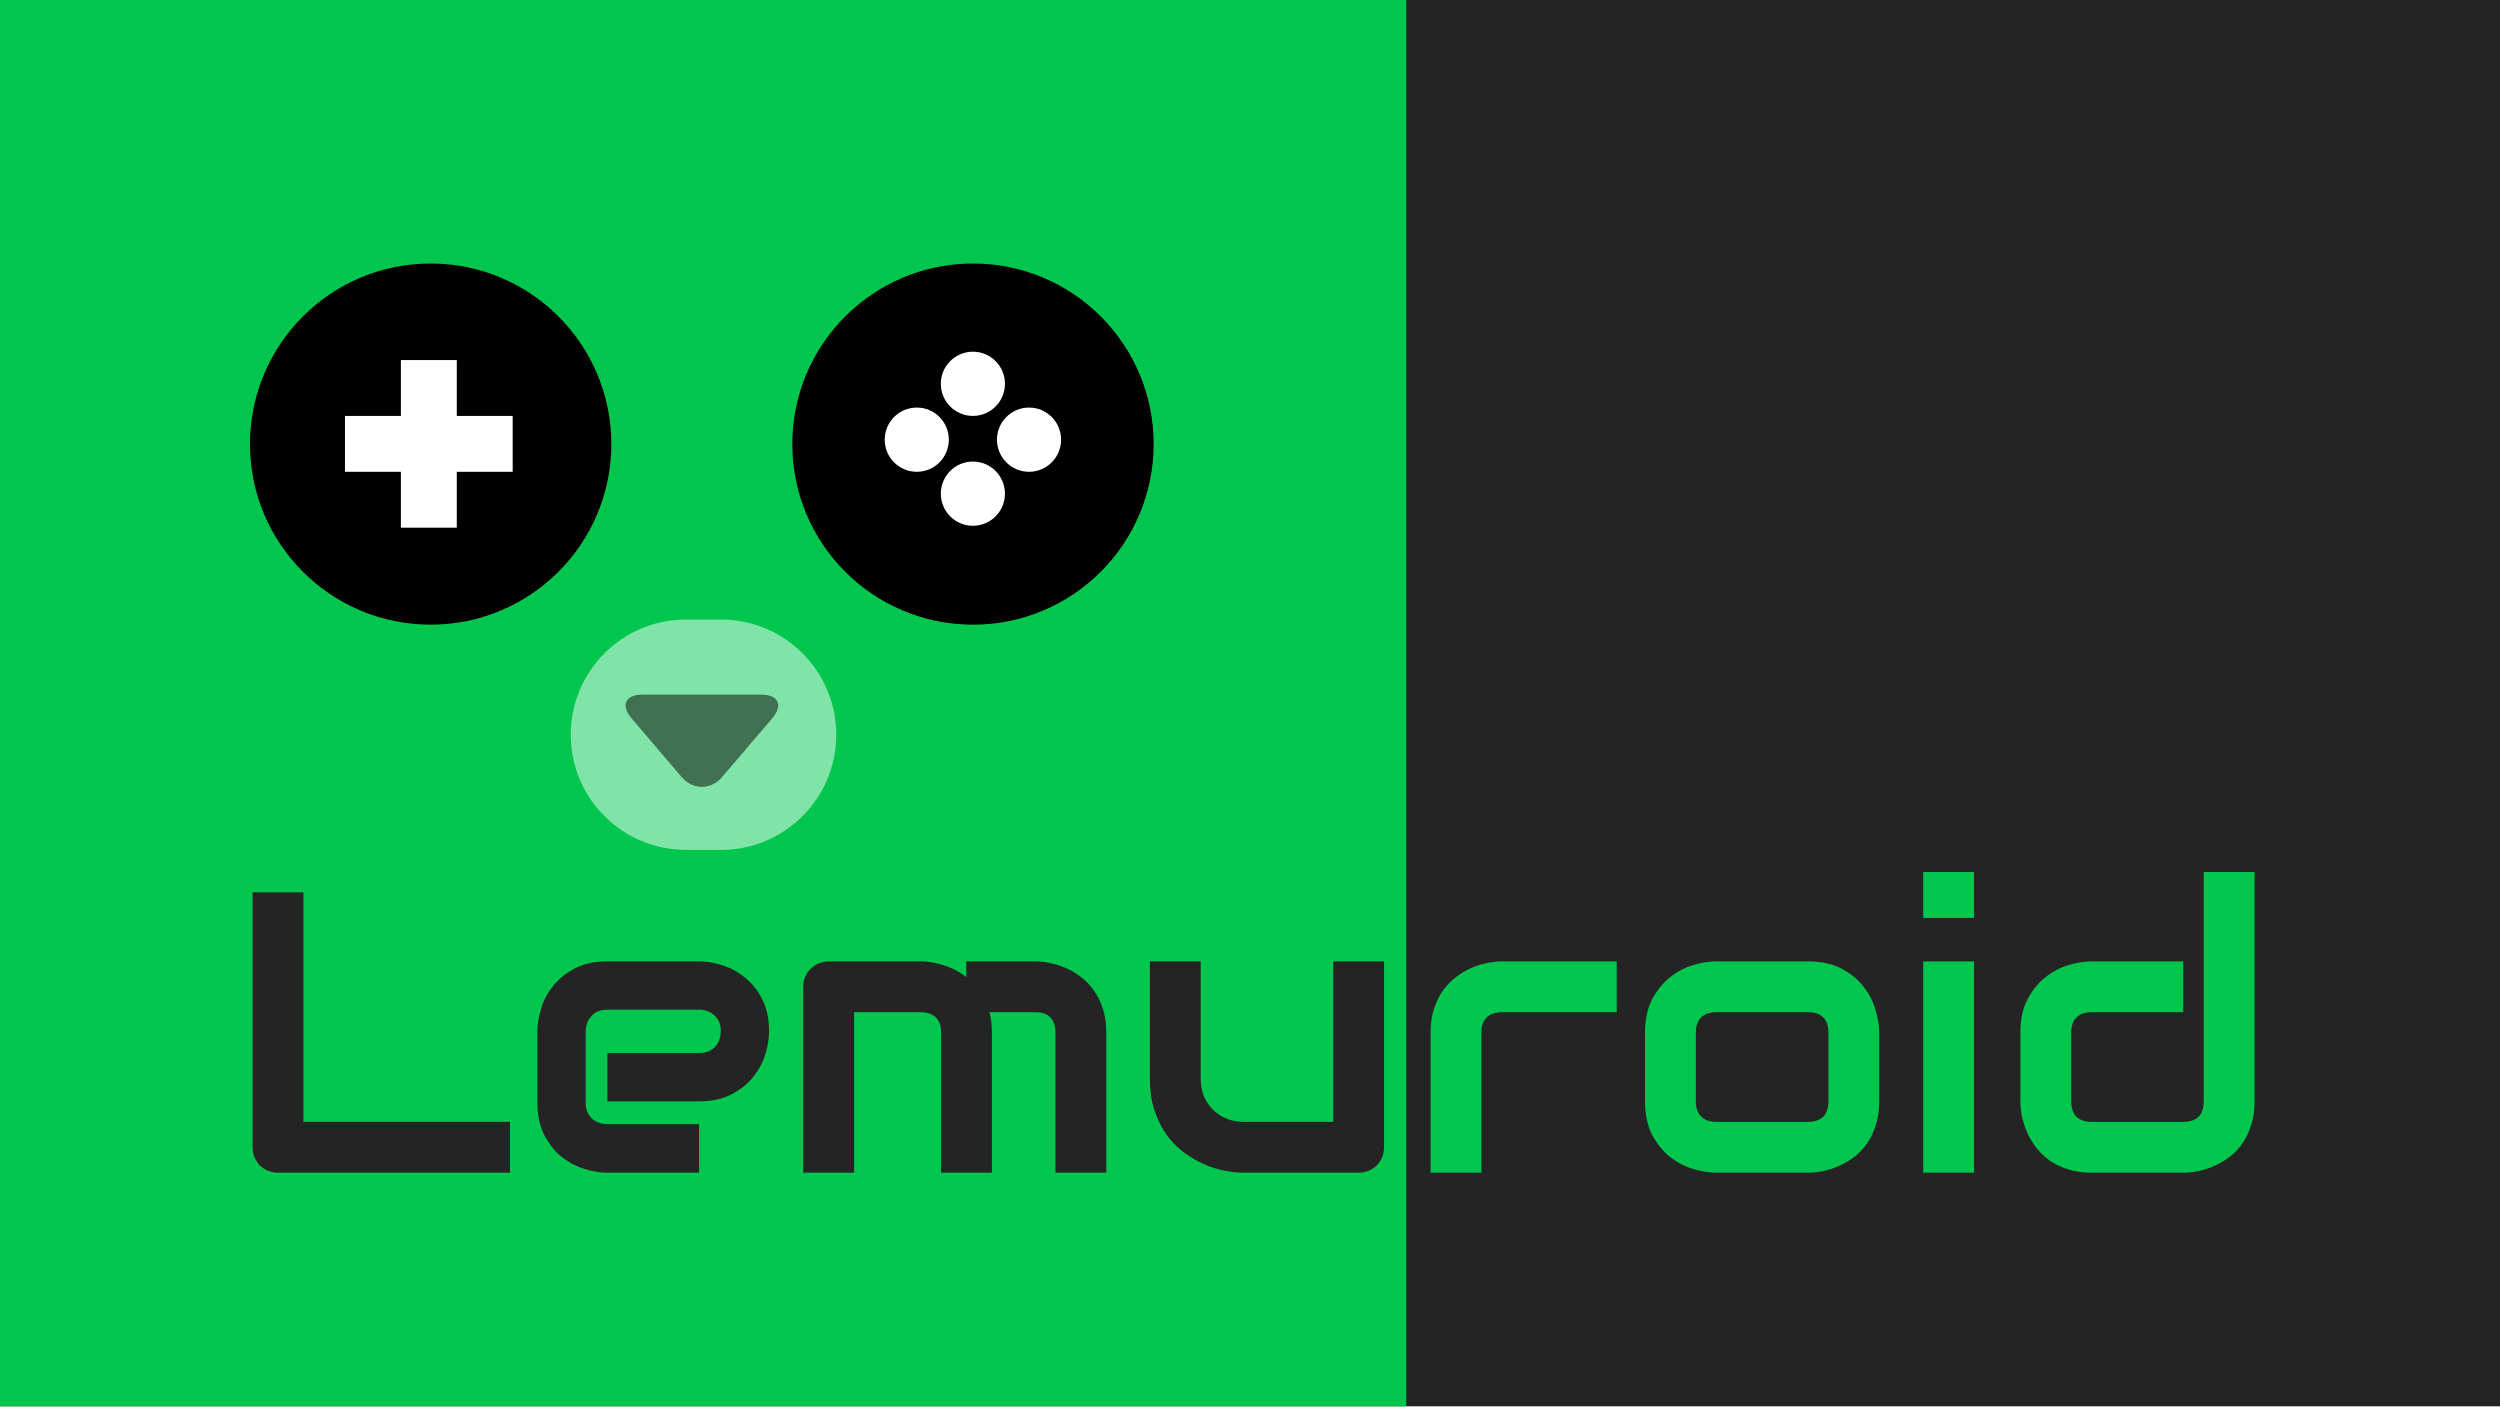
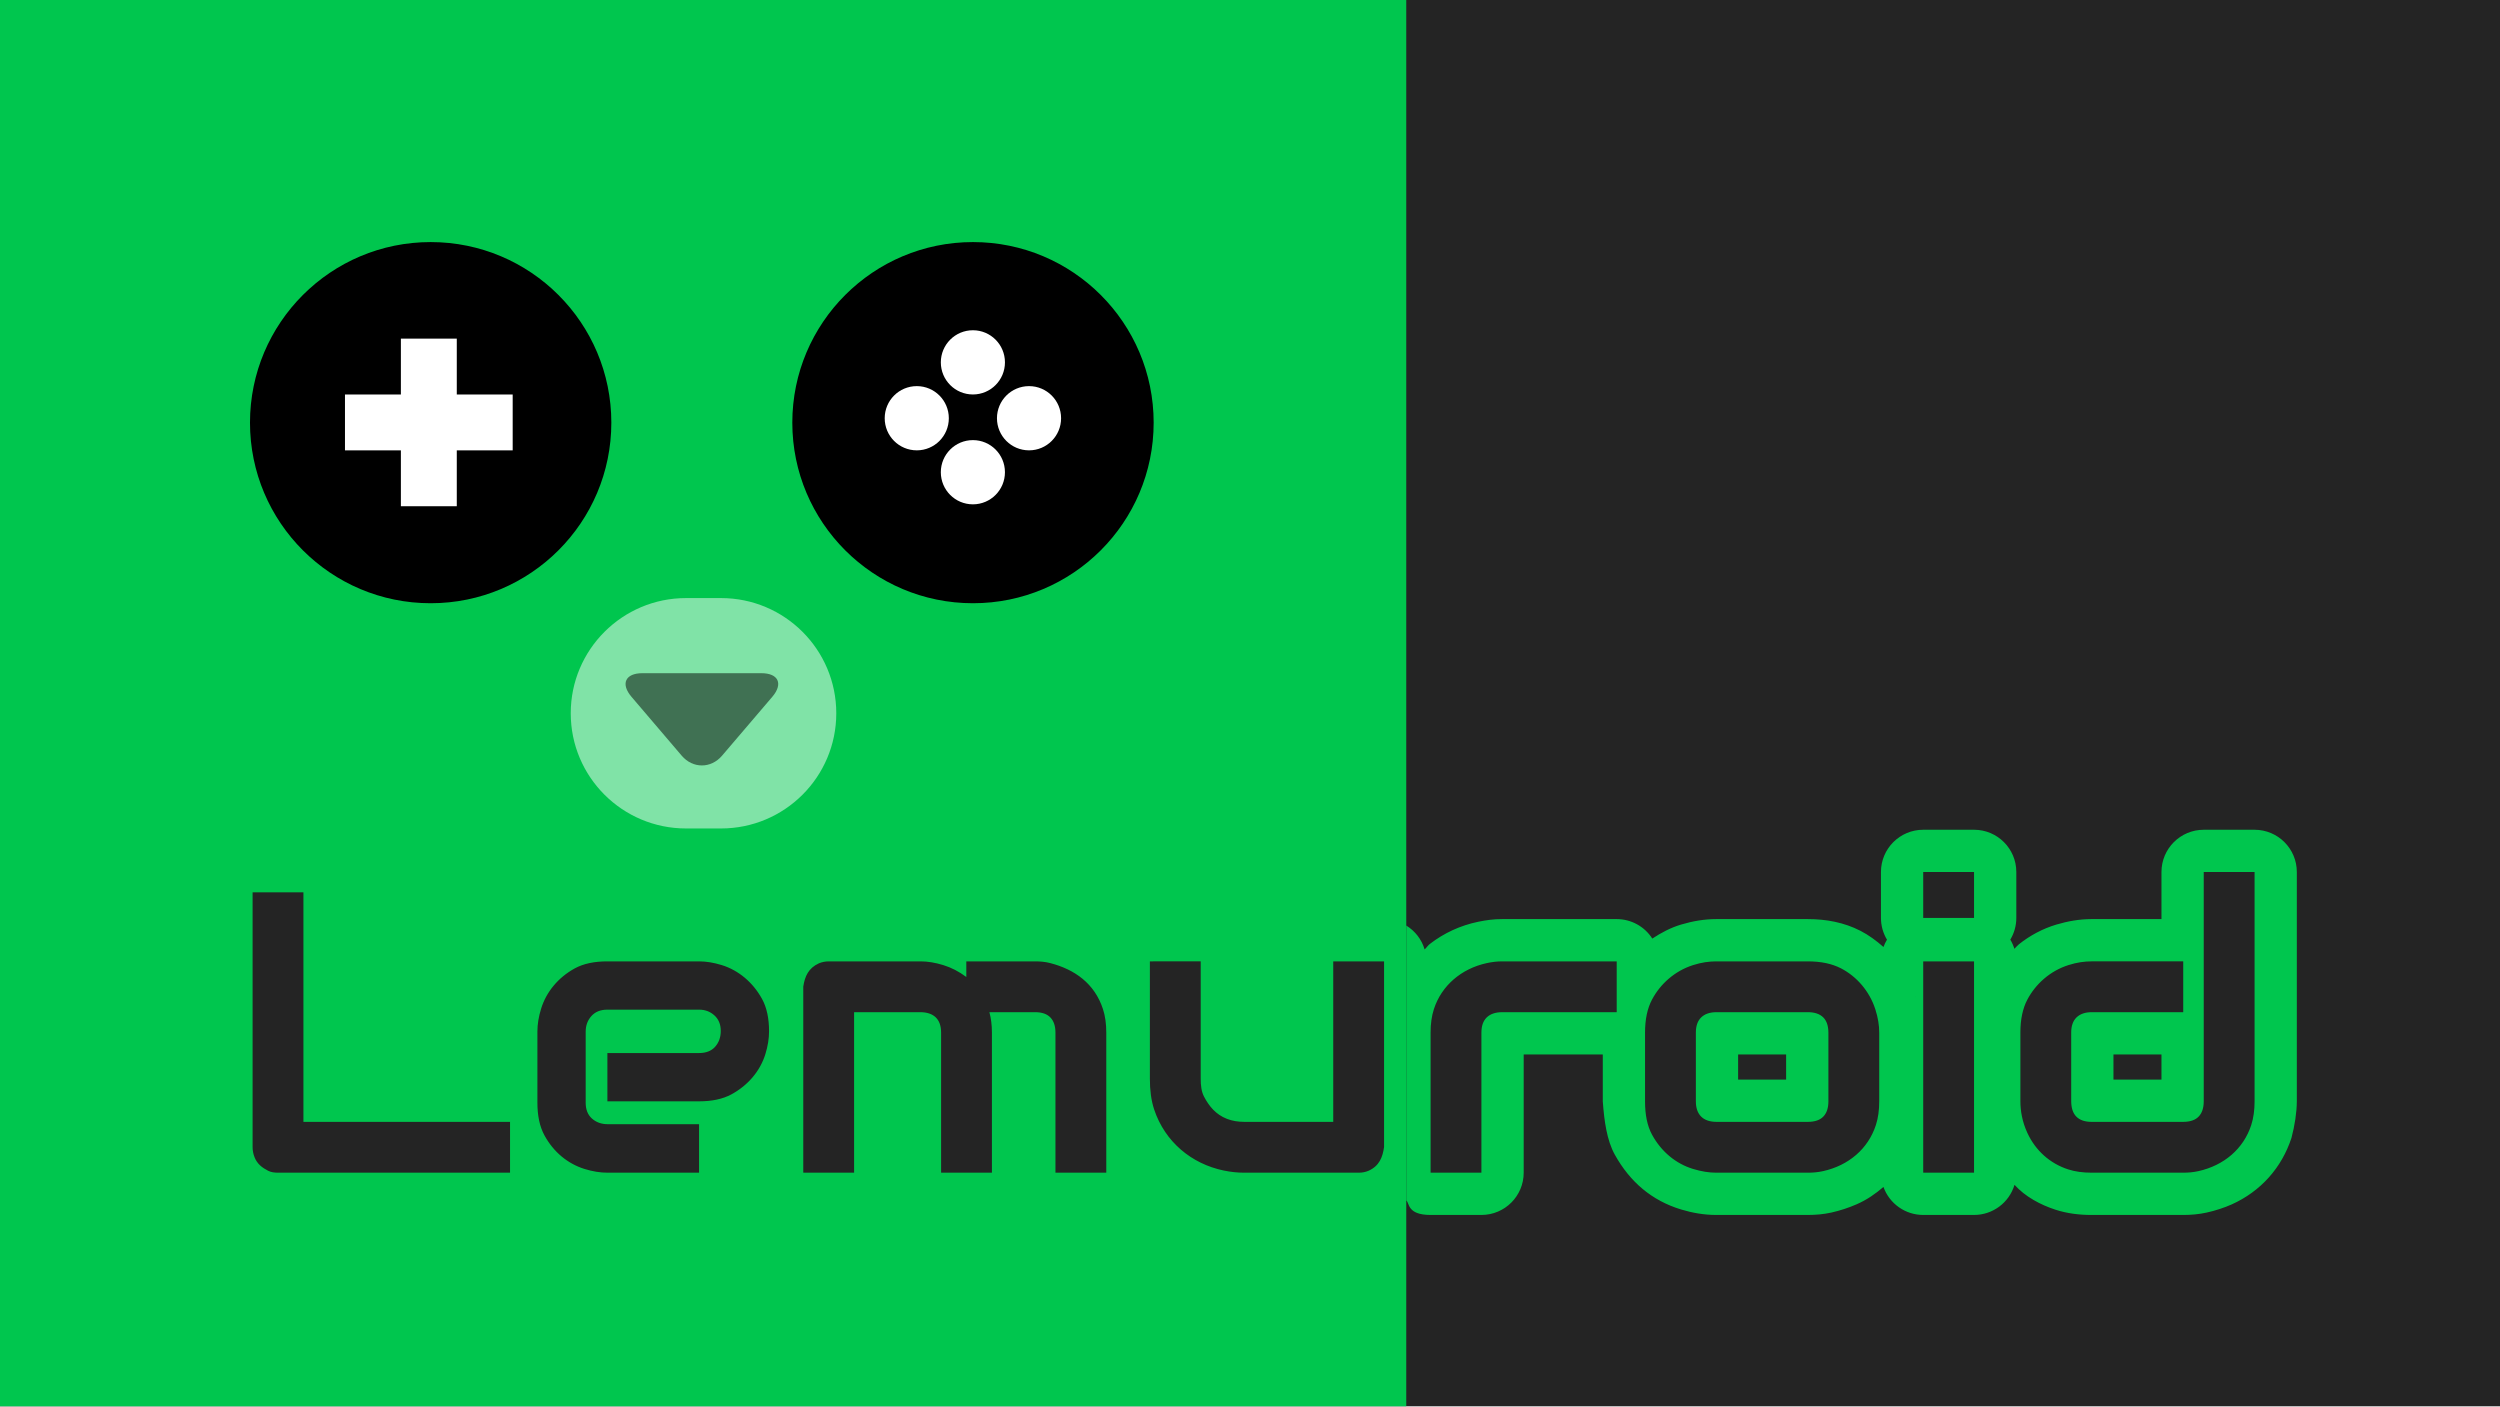
<svg xmlns="http://www.w3.org/2000/svg" version="1.1" id="Capa_1" x="0px" y="0px" viewBox="0 0 320 180" xml:space="preserve" width="320" height="180">
  <defs id="defs121" />
  <rect style="opacity:1;fill:#242424;fill-opacity:1;stroke:none;stroke-width:0.999;stroke-linejoin:round;stroke-opacity:1" id="rect843" width="320" height="180" x="0" y="0" />
-   <g id="g88">
- </g>
  <rect style="fill:#00c64e;fill-opacity:1;stroke:none;stroke-width:0.999;stroke-linejoin:round;stroke-opacity:1" id="rect843-3" width="180" height="180" x="-6.7735596e-06" y="-7.798954e-07" />
-   <g id="g913">
-     <ellipse style="clip-rule:evenodd;fill:#000000;fill-opacity:1;fill-rule:evenodd;stroke-width:1.433" cx="55.125" cy="56.844" id="circle42-7" rx="23.126" ry="23.114" />
-     <ellipse style="clip-rule:evenodd;fill:#000000;fill-opacity:1;fill-rule:evenodd;stroke-width:1.433" cx="124.542" cy="56.844" id="circle56-3" rx="23.126" ry="23.114" />
-     <path style="clip-rule:evenodd;fill:#ffffff;fill-opacity:1;fill-rule:evenodd;stroke:none;stroke-width:0.956" d="m 120.426,49.126 c 0,-2.265 1.832,-4.109 4.106,-4.109 2.273,0 4.102,1.844 4.102,4.109 0,2.269 -1.829,4.111 -4.102,4.111 -2.274,-0.001 -4.106,-1.842 -4.106,-4.111 z" id="path62-6" />
-     <path id="path252-2" d="m 120.425,63.188 c 0,-2.265 1.832,-4.109 4.106,-4.109 2.273,0 4.102,1.844 4.102,4.109 0,2.269 -1.829,4.111 -4.102,4.111 -2.274,-0.001 -4.106,-1.842 -4.106,-4.111 z" style="clip-rule:evenodd;fill:#ffffff;fill-opacity:1;fill-rule:evenodd;stroke:none;stroke-width:0.956" />
-     <path style="clip-rule:evenodd;fill:#ffffff;fill-opacity:1;fill-rule:evenodd;stroke:none;stroke-width:0.956" d="m 127.611,56.278 c 0,-2.265 1.832,-4.109 4.106,-4.109 2.273,0 4.102,1.844 4.102,4.109 0,2.269 -1.829,4.111 -4.102,4.111 -2.274,-0.001 -4.106,-1.842 -4.106,-4.111 z" id="path254-9" />
-     <path style="clip-rule:evenodd;fill:#ffffff;fill-opacity:1;fill-rule:evenodd;stroke:none;stroke-width:0.956" d="m 113.242,56.278 c 0,-2.265 1.832,-4.109 4.106,-4.109 2.273,0 4.102,1.844 4.102,4.109 0,2.269 -1.829,4.111 -4.102,4.111 -2.274,-0.001 -4.106,-1.842 -4.106,-4.111 z" id="path256-1" />
-     <path id="path74-2" d="m 107.044,94.043 c 0,8.144 -6.605,14.745 -14.753,14.745 h -4.483 c -8.146,0 -14.753,-6.601 -14.753,-14.745 v 0 c 0,-8.144 6.607,-14.745 14.753,-14.745 h 4.483 c 8.148,0 14.753,6.601 14.753,14.745 z" style="clip-rule:evenodd;opacity:0.5;fill:#ffffff;fill-opacity:1;fill-rule:evenodd;stroke-width:1.433" />
-     <path id="path76-0" d="m 80.831,91.936 c -1.42,-1.664 -0.79,-3.023 1.396,-3.023 h 15.229 c 2.188,0 2.816,1.362 1.396,3.025 l -6.43,7.534 c -1.42,1.664 -3.743,1.664 -5.163,0 z" style="clip-rule:evenodd;opacity:0.5;fill:#000000;fill-opacity:1;fill-rule:evenodd;stroke-width:1.433" />
-     <rect style="fill:#ffffff;fill-opacity:1;stroke:none;stroke-width:0;stroke-miterlimit:4;stroke-dasharray:none;stroke-opacity:1;paint-order:markers stroke fill" id="rect258-3" width="7.155" height="21.454" x="51.313" y="46.089" />
-     <rect y="-65.623" x="53.24" height="21.466" width="7.151" id="rect1065-6" style="fill:#ffffff;fill-opacity:1;stroke:none;stroke-width:0;stroke-miterlimit:4;stroke-dasharray:none;stroke-opacity:1;paint-order:markers stroke fill" transform="rotate(90)" />
-   </g>
-   <path id="path1065" style="font-style:normal;font-variant:normal;font-weight:normal;font-stretch:normal;font-size:51.245px;line-height:1.25;font-family:Audiowide;-inkscape-font-specification:Audiowide;letter-spacing:0px;word-spacing:0px;fill:#00c64e;fill-opacity:1;stroke:none;stroke-width:1" d="M 246.172 111.619 L 246.172 117.498 L 252.678 117.498 L 252.678 111.619 L 246.172 111.619 z M 282.078 111.619 L 282.078 140.969 C 282.078 141.82 281.861 142.471 281.428 142.922 C 280.994 143.372 280.335 143.598 279.451 143.598 L 267.715 143.598 C 266.864 143.598 266.214 143.372 265.764 142.922 C 265.33 142.471 265.113 141.804 265.113 140.92 L 265.113 132.162 C 265.113 131.311 265.339 130.668 265.789 130.234 C 266.239 129.784 266.898 129.559 267.766 129.559 L 279.451 129.559 L 279.451 123.055 L 267.715 123.055 C 266.814 123.055 265.831 123.212 264.764 123.529 C 263.696 123.846 262.703 124.371 261.785 125.105 C 260.884 125.823 260.125 126.766 259.508 127.934 C 258.907 129.085 258.607 130.494 258.607 132.162 L 258.607 140.969 C 258.607 141.569 258.675 142.221 258.809 142.922 C 258.959 143.606 259.182 144.289 259.482 144.973 C 259.783 145.64 260.168 146.283 260.635 146.9 C 261.119 147.518 261.694 148.067 262.361 148.551 C 263.045 149.018 263.829 149.394 264.713 149.678 C 265.597 149.961 266.597 150.104 267.715 150.104 L 279.451 150.104 C 280.068 150.104 280.718 150.036 281.402 149.902 C 282.103 149.752 282.788 149.527 283.455 149.227 C 284.139 148.926 284.789 148.543 285.406 148.076 C 286.023 147.592 286.566 147.017 287.033 146.35 C 287.5 145.666 287.875 144.882 288.158 143.998 C 288.442 143.097 288.584 142.086 288.584 140.969 L 288.584 111.619 L 282.078 111.619 z M 192.248 123.055 C 191.648 123.055 190.998 123.129 190.297 123.279 C 189.613 123.413 188.93 123.629 188.246 123.93 C 187.579 124.23 186.936 124.622 186.318 125.105 C 185.701 125.573 185.15 126.148 184.666 126.832 C 184.199 127.499 183.825 128.274 183.541 129.158 C 183.257 130.042 183.115 131.044 183.115 132.162 L 183.115 150.104 L 189.621 150.104 L 189.621 132.162 C 189.621 131.311 189.846 130.668 190.297 130.234 C 190.747 129.784 191.415 129.559 192.299 129.559 L 206.938 129.559 L 206.938 123.055 L 192.248 123.055 z M 219.674 123.055 C 218.773 123.055 217.788 123.212 216.721 123.529 C 215.653 123.846 214.66 124.371 213.742 125.105 C 212.841 125.823 212.082 126.766 211.465 127.934 C 210.864 129.085 210.564 130.494 210.564 132.162 L 210.564 140.969 C 210.564 142.654 210.864 144.08 211.465 145.248 C 212.082 146.399 212.841 147.342 213.742 148.076 C 214.66 148.793 215.653 149.31 216.721 149.627 C 217.788 149.944 218.773 150.104 219.674 150.104 L 231.408 150.104 C 232.025 150.104 232.675 150.036 233.359 149.902 C 234.06 149.752 234.745 149.527 235.412 149.227 C 236.096 148.926 236.746 148.543 237.363 148.076 C 237.98 147.592 238.523 147.017 238.99 146.35 C 239.457 145.666 239.832 144.882 240.115 143.998 C 240.399 143.097 240.541 142.086 240.541 140.969 L 240.541 132.162 C 240.541 131.245 240.375 130.251 240.041 129.184 C 239.724 128.116 239.208 127.133 238.49 126.232 C 237.773 125.315 236.83 124.556 235.662 123.955 C 234.494 123.355 233.076 123.055 231.408 123.055 L 219.674 123.055 z M 246.172 123.055 L 246.172 150.104 L 252.678 150.104 L 252.678 123.055 L 246.172 123.055 z M 219.723 129.559 L 231.408 129.559 C 232.259 129.559 232.909 129.777 233.359 130.211 C 233.81 130.645 234.035 131.31 234.035 132.211 L 234.035 140.969 C 234.035 141.82 233.818 142.471 233.385 142.922 C 232.951 143.372 232.292 143.598 231.408 143.598 L 219.723 143.598 C 218.855 143.598 218.196 143.372 217.746 142.922 C 217.296 142.471 217.07 141.82 217.07 140.969 L 217.07 132.162 C 217.07 131.311 217.296 130.668 217.746 130.234 C 218.196 129.784 218.855 129.559 219.723 129.559 z " />
-   <path id="path1074" style="font-style:normal;font-variant:normal;font-weight:normal;font-stretch:normal;font-size:51.245px;line-height:1.25;font-family:Audiowide;-inkscape-font-specification:Audiowide;letter-spacing:0px;word-spacing:0px;fill:#242424;fill-opacity:1;stroke:none;stroke-width:1" d="M 32.332 114.221 L 32.332 146.824 C 32.332 147.291 32.415 147.727 32.582 148.127 C 32.749 148.527 32.974 148.877 33.258 149.178 C 33.558 149.461 33.908 149.685 34.309 149.852 C 34.709 150.018 35.142 150.104 35.609 150.104 L 65.285 150.104 L 65.285 143.598 L 38.838 143.598 L 38.838 114.221 L 32.332 114.221 z M 77.746 123.055 C 76.111 123.055 74.719 123.355 73.568 123.955 C 72.434 124.556 71.508 125.306 70.791 126.207 C 70.09 127.091 69.581 128.058 69.264 129.109 C 68.947 130.144 68.789 131.111 68.789 132.012 L 68.789 141.145 C 68.789 142.779 69.089 144.173 69.689 145.324 C 70.29 146.459 71.032 147.384 71.916 148.102 C 72.817 148.802 73.786 149.31 74.82 149.627 C 75.871 149.944 76.845 150.104 77.746 150.104 L 89.482 150.104 L 89.482 143.896 L 77.797 143.896 C 76.996 143.896 76.32 143.656 75.77 143.172 C 75.236 142.688 74.969 142.012 74.969 141.145 L 74.969 132.062 C 74.969 131.262 75.212 130.594 75.695 130.061 C 76.179 129.51 76.862 129.234 77.746 129.234 L 89.482 129.234 C 90.25 129.234 90.9 129.475 91.434 129.959 C 91.984 130.443 92.26 131.11 92.26 131.961 C 92.26 132.762 92.019 133.438 91.535 133.988 C 91.051 134.522 90.367 134.789 89.482 134.789 L 77.746 134.789 L 77.746 140.969 L 89.482 140.969 C 91.117 140.969 92.502 140.669 93.637 140.068 C 94.788 139.468 95.713 138.726 96.414 137.842 C 97.131 136.941 97.648 135.974 97.965 134.939 C 98.282 133.889 98.439 132.913 98.439 132.012 C 98.439 130.377 98.14 128.992 97.539 127.857 C 96.939 126.706 96.188 125.781 95.287 125.08 C 94.403 124.363 93.436 123.846 92.385 123.529 C 91.351 123.212 90.383 123.055 89.482 123.055 L 77.746 123.055 z M 106.098 123.055 C 105.647 123.055 105.221 123.138 104.82 123.305 C 104.42 123.472 104.07 123.704 103.77 124.004 C 103.469 124.287 103.237 124.631 103.07 125.031 C 102.903 125.415 102.818 125.831 102.818 126.281 L 102.818 150.104 L 109.324 150.104 L 109.324 129.559 L 117.783 129.559 C 118.667 129.559 119.335 129.784 119.785 130.234 C 120.236 130.668 120.459 131.311 120.459 132.162 L 120.459 150.104 L 126.965 150.104 L 126.965 132.162 C 126.965 131.228 126.857 130.359 126.641 129.559 L 132.496 129.559 C 133.38 129.559 134.03 129.784 134.447 130.234 C 134.881 130.668 135.098 131.311 135.098 132.162 L 135.098 150.104 L 141.604 150.104 L 141.604 132.162 C 141.604 131.044 141.461 130.042 141.178 129.158 C 140.894 128.274 140.52 127.499 140.053 126.832 C 139.586 126.148 139.043 125.573 138.426 125.105 C 137.809 124.622 137.159 124.23 136.475 123.93 C 135.807 123.629 135.131 123.413 134.447 123.279 C 133.763 123.129 133.113 123.055 132.496 123.055 L 123.688 123.055 L 123.688 125.055 C 122.753 124.354 121.769 123.846 120.734 123.529 C 119.7 123.212 118.733 123.055 117.832 123.055 L 106.098 123.055 z M 147.184 123.055 L 147.184 138.066 C 147.184 139.534 147.367 140.854 147.734 142.021 C 148.118 143.189 148.619 144.222 149.236 145.123 C 149.854 146.007 150.569 146.767 151.387 147.4 C 152.221 148.018 153.081 148.534 153.965 148.951 C 154.849 149.352 155.742 149.645 156.643 149.828 C 157.56 150.012 158.418 150.104 159.219 150.104 L 173.932 150.104 C 174.382 150.104 174.8 150.018 175.184 149.852 C 175.584 149.685 175.925 149.461 176.209 149.178 C 176.509 148.877 176.743 148.527 176.91 148.127 C 177.077 147.727 177.16 147.291 177.16 146.824 L 177.16 123.055 L 170.654 123.055 L 170.654 143.598 L 159.27 143.598 C 158.486 143.598 157.752 143.471 157.068 143.221 C 156.401 142.954 155.817 142.579 155.316 142.096 C 154.816 141.612 154.416 141.036 154.115 140.369 C 153.832 139.685 153.689 138.917 153.689 138.066 L 153.689 123.055 L 147.184 123.055 z " />
+   <ellipse style="clip-rule:evenodd;fill:#000000;fill-opacity:1;fill-rule:evenodd;stroke-width:1.433;stroke:none" cx="55.125" cy="54.1" id="circle42-7" rx="23.126" ry="23.114" />
+   <ellipse style="clip-rule:evenodd;fill:#000000;fill-opacity:1;fill-rule:evenodd;stroke-width:1.433;stroke:none" cx="124.542" cy="54.1" id="circle56-3" rx="23.126" ry="23.114" />
+   <path style="clip-rule:evenodd;fill:#ffffff;fill-opacity:1;fill-rule:evenodd;stroke:none;stroke-width:0.956" d="m 120.426,46.381 c 0,-2.265 1.832,-4.109 4.106,-4.109 2.273,0 4.102,1.844 4.102,4.109 0,2.269 -1.829,4.111 -4.102,4.111 -2.274,-0.001 -4.106,-1.842 -4.106,-4.111 z" id="path62-6" />
+   <path id="path252-2" d="m 120.425,60.444 c 0,-2.265 1.832,-4.109 4.106,-4.109 2.273,0 4.102,1.844 4.102,4.109 0,2.269 -1.829,4.111 -4.102,4.111 -2.274,-0.001 -4.106,-1.842 -4.106,-4.111 z" style="clip-rule:evenodd;fill:#ffffff;fill-opacity:1;fill-rule:evenodd;stroke:none;stroke-width:0.956" />
+   <path style="clip-rule:evenodd;fill:#ffffff;fill-opacity:1;fill-rule:evenodd;stroke:none;stroke-width:0.956" d="m 127.611,53.533 c 0,-2.265 1.832,-4.109 4.106,-4.109 2.273,0 4.102,1.844 4.102,4.109 0,2.269 -1.829,4.111 -4.102,4.111 -2.274,-0.001 -4.106,-1.842 -4.106,-4.111 z" id="path254-9" />
+   <path style="clip-rule:evenodd;fill:#ffffff;fill-opacity:1;fill-rule:evenodd;stroke:none;stroke-width:0.956" d="m 113.242,53.533 c 0,-2.265 1.832,-4.109 4.106,-4.109 2.273,0 4.102,1.844 4.102,4.109 0,2.269 -1.829,4.111 -4.102,4.111 -2.274,-0.001 -4.106,-1.842 -4.106,-4.111 z" id="path256-1" />
+   <path id="path74-2" d="m 107.044,91.299 c 0,8.144 -6.605,14.745 -14.753,14.745 h -4.483 c -8.146,0 -14.753,-6.601 -14.753,-14.745 v 0 c 0,-8.144 6.607,-14.745 14.753,-14.745 h 4.483 c 8.148,0 14.753,6.601 14.753,14.745 z" style="clip-rule:evenodd;opacity:0.5;fill:#ffffff;fill-opacity:1;fill-rule:evenodd;stroke-width:1.433;stroke:none" />
+   <path id="path76-0" d="m 80.831,89.192 c -1.42,-1.664 -0.79,-3.023 1.396,-3.023 h 15.229 c 2.188,0 2.816,1.362 1.396,3.025 l -6.43,7.534 c -1.42,1.664 -3.743,1.664 -5.163,0 z" style="clip-rule:evenodd;opacity:0.5;fill:#000000;fill-opacity:1;fill-rule:evenodd;stroke-width:1.433;stroke:none" />
+   <rect style="fill:#ffffff;fill-opacity:1;stroke:none;stroke-width:0;stroke-miterlimit:4;stroke-dasharray:none;stroke-opacity:1;paint-order:markers stroke fill" id="rect258-3" width="7.155" height="21.454" x="51.313" y="43.344" />
+   <rect y="-65.623" x="50.496" height="21.466" width="7.151" id="rect1065-6" style="fill:#ffffff;fill-opacity:1;stroke:none;stroke-width:0;stroke-miterlimit:4;stroke-dasharray:none;stroke-opacity:1;paint-order:markers stroke fill" transform="rotate(90)" />
+   <path id="path867" style="fill:#00c64e;fill-opacity:1;stroke:none;" d="m 246.172,106.209 c -2.988,-3.9e-4 -5.41,2.422 -5.41,5.41 v 5.879 c 0,0.979 0.266,1.94 0.77,2.779 -0.179,0.298 -0.329,0.613 -0.447,0.939 -0.907,-0.802 -1.88,-1.523 -2.947,-2.072 -2.1,-1.08 -4.412,-1.5 -6.729,-1.5 h -11.734 c -1.532,0 -3.024,0.263 -4.492,0.699 -1.32,0.392 -2.542,1.039 -3.689,1.795 -0.994,-1.553 -2.711,-2.493 -4.555,-2.494 h -14.689 c -1.029,0 -2.035,0.13 -3.029,0.34 -2.302,0.474 -4.401,1.454 -6.189,2.834 -0.263,0.201 -0.436,0.489 -0.682,0.709 -0.385,-1.31 -1.244,-2.375 -2.348,-3.059 v 35.188 c 0.43,0.318 0.092,1.858 3.115,1.858 h 6.506 c 2.988,0 5.41,-2.422 5.41,-5.41 v -15.135 h 10.123 v 6 c 0.18,2.502 0.52,4.999 1.543,6.836 1.949,3.5 4.75,5.877 8.484,7.008 1.46,0.442 2.952,0.701 4.492,0.701 h 11.734 c 1.013,0 2.014,-0.089 2.988,-0.303 1.136,-0.249 2.287,-0.641 3.205,-1.041 1.414,-0.616 2.438,-1.355 3.48,-2.24 0.77,2.149 2.807,3.584 5.09,3.584 h 6.506 c 2.389,0 4.494,-1.569 5.18,-3.857 1.373,1.532 3.354,2.566 5.203,3.172 1.51,0.495 3.078,0.686 4.654,0.686 h 11.736 c 1.013,0 2.014,-0.089 2.988,-0.303 1.136,-0.249 2.292,-0.632 3.205,-1.041 3.738,-1.675 6.423,-4.716 7.664,-8.52 0.424,-1.599 0.679,-3.271 0.686,-4.682 v -29.35 c 0,-2.988 -2.422,-5.41 -5.41,-5.41 h -6.506 c -2.988,0 -5.41,2.422 -5.41,5.41 v 6.025 h -8.953 c -1.532,0 -3.024,0.264 -4.49,0.699 -1.749,0.519 -3.389,1.396 -4.809,2.529 -10e-4,10e-4 -0.002,0.003 -0.004,0.004 -0.215,0.181 -0.404,0.4 -0.57,0.57 -0.127,-0.41 -0.303,-0.803 -0.523,-1.172 0.503,-0.839 0.77,-1.799 0.77,-2.777 v -5.879 c 0,-2.988 -2.422,-5.41 -5.41,-5.41 z m -0.967,21.361 0.021,0.074 c -0.004,-0.013 -0.012,-0.026 -0.016,-0.039 -0.004,-0.011 -0.002,-0.024 -0.006,-0.035 z m -22.725,7.398 h 6.145 v 3.219 h -6.145 z m 48.043,0 h 6.145 v 3.219 h -6.145 z" />
+   <path id="path1074" style="fill:#242424;fill-opacity:1;stroke:none;" d="m 246.172,111.619 v 5.879 h 6.506 v -5.879 z m 35.906,0 v 29.35 c 0,0.851 -0.217,1.503 -0.65,1.953 -0.434,0.45 -1.092,0.676 -1.977,0.676 h -11.736 c -0.851,0 -1.505,-0.221 -1.951,-0.676 -0.438,-0.446 -0.65,-1.118 -0.65,-2.002 v -8.758 c 0,-0.851 0.23,-1.49 0.676,-1.928 0.455,-0.446 1.109,-0.676 1.977,-0.676 h 11.686 v -6.504 h -11.736 c -0.901,0 -1.89,0.136 -2.951,0.475 -2.365,0.755 -4.201,2.42 -5.256,4.404 -0.609,1.146 -0.9,2.56 -0.9,4.229 v 8.807 c 0,0.601 0.058,1.254 0.201,1.953 0.141,0.686 0.364,1.371 0.674,2.051 1.06,2.324 2.937,3.96 5.23,4.705 0.883,0.287 1.884,0.426 3.002,0.426 h 11.736 c 0.617,0 1.271,-0.05 1.951,-0.201 3.249,-0.723 5.765,-2.842 6.756,-5.904 0.291,-0.899 0.426,-1.912 0.426,-3.029 V 111.619 Z M 32.332,114.221 c 0,0 0,21.736 0,32.604 0,0.467 0.091,0.899 0.25,1.303 0.347,0.881 0.997,1.344 1.727,1.725 0.385,0.201 0.834,0.252 1.301,0.252 9.892,0 29.676,0 29.676,0 v -6.506 H 38.838 V 114.221 Z m 45.414,8.834 c -1.635,0 -3.04,0.276 -4.178,0.9 -2.125,1.166 -3.642,3.007 -4.305,5.154 -0.319,1.034 -0.475,2.002 -0.475,2.902 -3e-6,3.044 0,6.089 0,9.133 0,1.635 0.28,3.039 0.9,4.18 1.158,2.129 2.981,3.636 5.131,4.303 1.048,0.325 2.025,0.477 2.926,0.477 3.912,0 11.736,0 11.736,0 v -6.207 c 0,0 -7.79,0 -11.686,0 -0.801,0 -1.481,-0.237 -2.027,-0.725 -0.538,-0.48 -0.801,-1.16 -0.801,-2.027 0,-3.027 0,-6.055 0,-9.082 0,-0.801 0.247,-1.464 0.727,-2.002 0.488,-0.547 1.167,-0.826 2.051,-0.826 3.912,0 11.736,0 11.736,0 0.767,0 1.414,0.245 1.951,0.725 0.547,0.488 0.826,1.151 0.826,2.002 0,0.801 -0.237,1.481 -0.725,2.027 -0.48,0.538 -1.169,0.801 -2.053,0.801 H 77.746 v 6.18 h 11.736 c 1.635,0 3.028,-0.286 4.154,-0.9 2.122,-1.158 3.662,-2.983 4.328,-5.129 0.325,-1.048 0.475,-2.027 0.475,-2.928 0,-1.635 -0.282,-3.03 -0.9,-4.154 -1.166,-2.12 -3.01,-3.666 -5.154,-4.328 -1.034,-0.319 -2.002,-0.475 -2.902,-0.475 0,0 -7.824,0 -11.736,0 z m 28.352,0 c -0.45,0 -0.877,0.083 -1.277,0.25 -1.345,0.611 -1.806,1.677 -2.002,2.977 v 23.822 h 6.506 v -20.545 h 8.459 c 0.884,0 1.547,0.23 2.002,0.676 0.446,0.438 0.674,1.077 0.674,1.928 v 17.941 h 6.506 v -17.941 c 0,-0.934 -0.107,-1.803 -0.324,-2.604 h 5.855 c 0.884,0 1.526,0.233 1.951,0.676 0.425,0.442 0.65,1.077 0.65,1.928 v 17.941 h 6.506 v -17.941 c 0,-1.118 -0.137,-2.122 -0.426,-3.004 -1.077,-3.286 -3.624,-5.068 -6.73,-5.879 -0.678,-0.177 -1.334,-0.225 -1.951,-0.225 h -8.809 v 2 c -0.934,-0.701 -1.919,-1.208 -2.953,-1.525 -1.034,-0.317 -2.002,-0.475 -2.902,-0.475 z m 41.086,0 v 15.012 c 0,1.468 0.163,2.794 0.551,3.955 1.385,4.146 4.793,6.955 8.908,7.807 0.916,0.19 1.775,0.275 2.576,0.275 h 14.713 c 0.45,0 0.868,-0.085 1.252,-0.252 1.363,-0.61 1.79,-1.723 1.977,-3.027 v -23.77 h -6.506 v 20.543 h -11.385 c -0.784,0 -1.521,-0.117 -2.201,-0.377 -1.447,-0.553 -2.319,-1.644 -2.953,-2.852 -0.344,-0.656 -0.426,-1.452 -0.426,-2.303 v -15.012 z m 45.064,0 c -0.601,0 -1.251,0.072 -1.951,0.225 -3.218,0.701 -5.773,2.854 -6.756,5.879 -0.287,0.883 -0.426,1.886 -0.426,3.004 v 17.941 h 6.506 v -17.941 c 0,-0.851 0.23,-1.49 0.676,-1.928 0.455,-0.446 1.118,-0.676 2.002,-0.676 h 14.639 v -6.504 z m 27.426,0 c -0.901,0 -1.892,0.136 -2.953,0.475 -2.365,0.755 -4.201,2.42 -5.256,4.404 -0.609,1.146 -0.9,2.56 -0.9,4.229 v 8.807 c 0,1.685 0.271,3.127 0.9,4.279 1.185,2.171 3.057,3.714 5.256,4.379 1.066,0.322 2.052,0.477 2.953,0.477 h 11.734 c 0.617,0 1.271,-0.05 1.951,-0.201 3.249,-0.723 5.765,-2.842 6.756,-5.904 0.291,-0.899 0.426,-1.912 0.426,-3.029 v -8.807 c 0,-0.917 -0.156,-1.914 -0.5,-2.979 -0.758,-2.343 -2.397,-4.198 -4.379,-5.229 -1.165,-0.606 -2.586,-0.9 -4.254,-0.9 z m 26.498,0 v 27.049 h 6.506 v -27.049 z m -26.449,6.504 h 11.686 c 0.851,0 1.501,0.219 1.951,0.652 0.45,0.434 0.676,1.099 0.676,2 v 8.758 c 0,0.851 -0.217,1.503 -0.65,1.953 -0.434,0.45 -1.092,0.676 -1.977,0.676 h -11.686 c -0.867,0 -1.526,-0.225 -1.977,-0.676 -0.45,-0.45 -0.676,-1.102 -0.676,-1.953 v -8.807 c 0,-0.851 0.23,-1.49 0.676,-1.928 0.455,-0.446 1.109,-0.676 1.977,-0.676 z" />
</svg>
